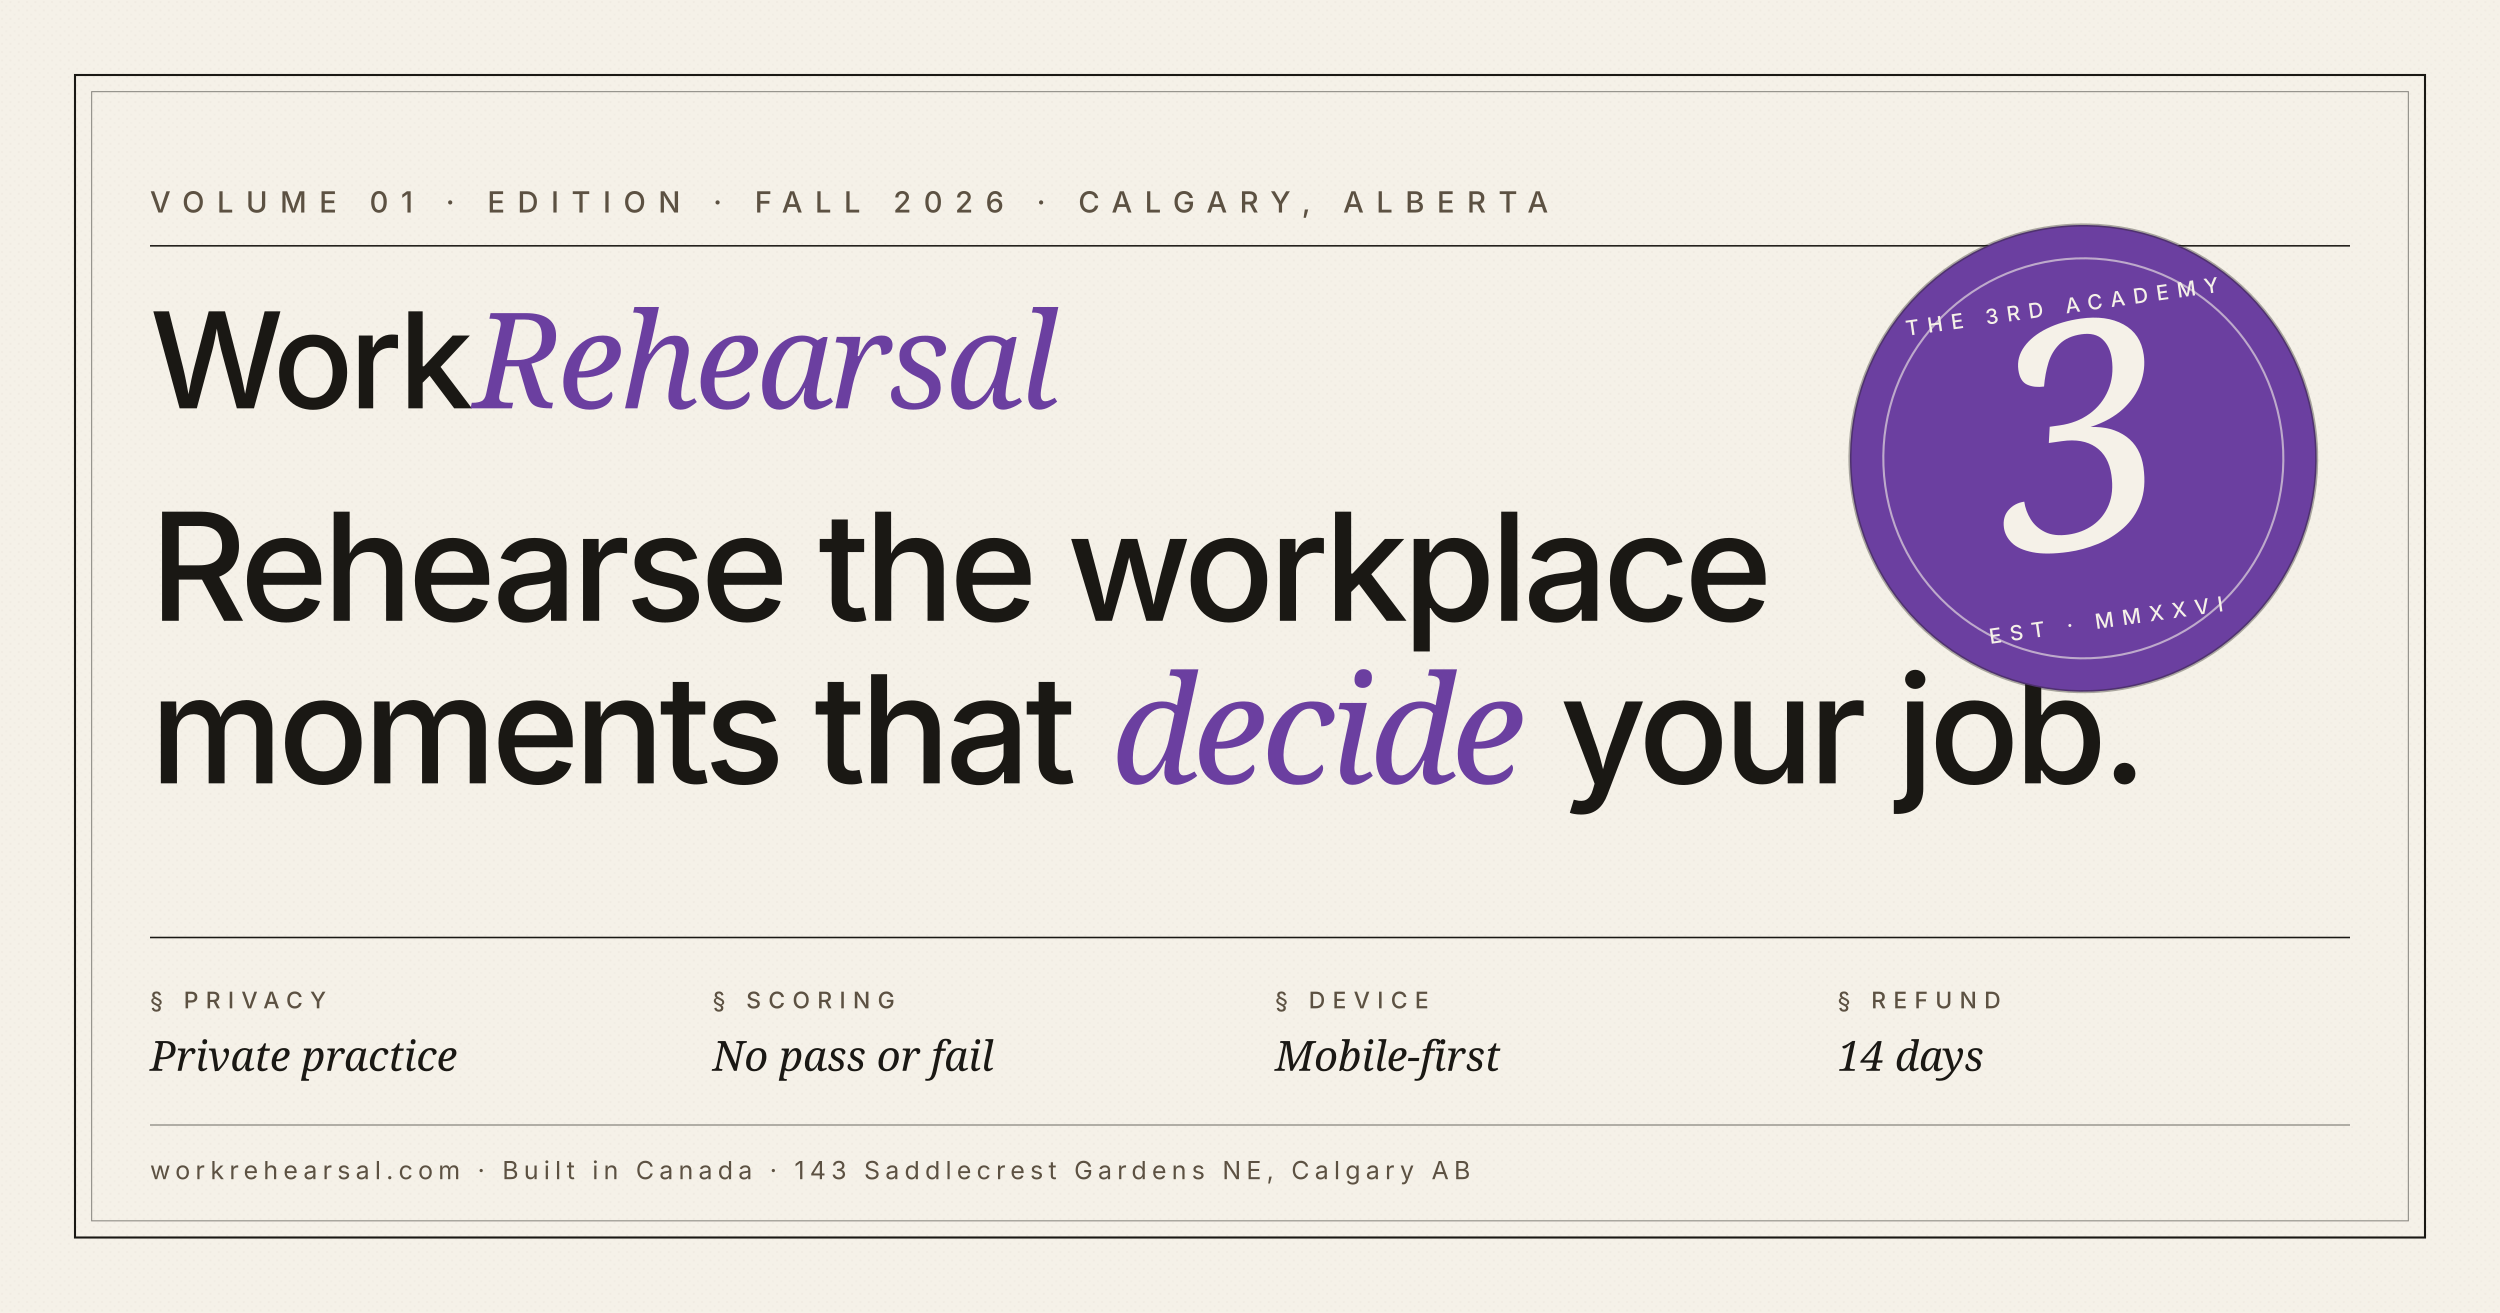
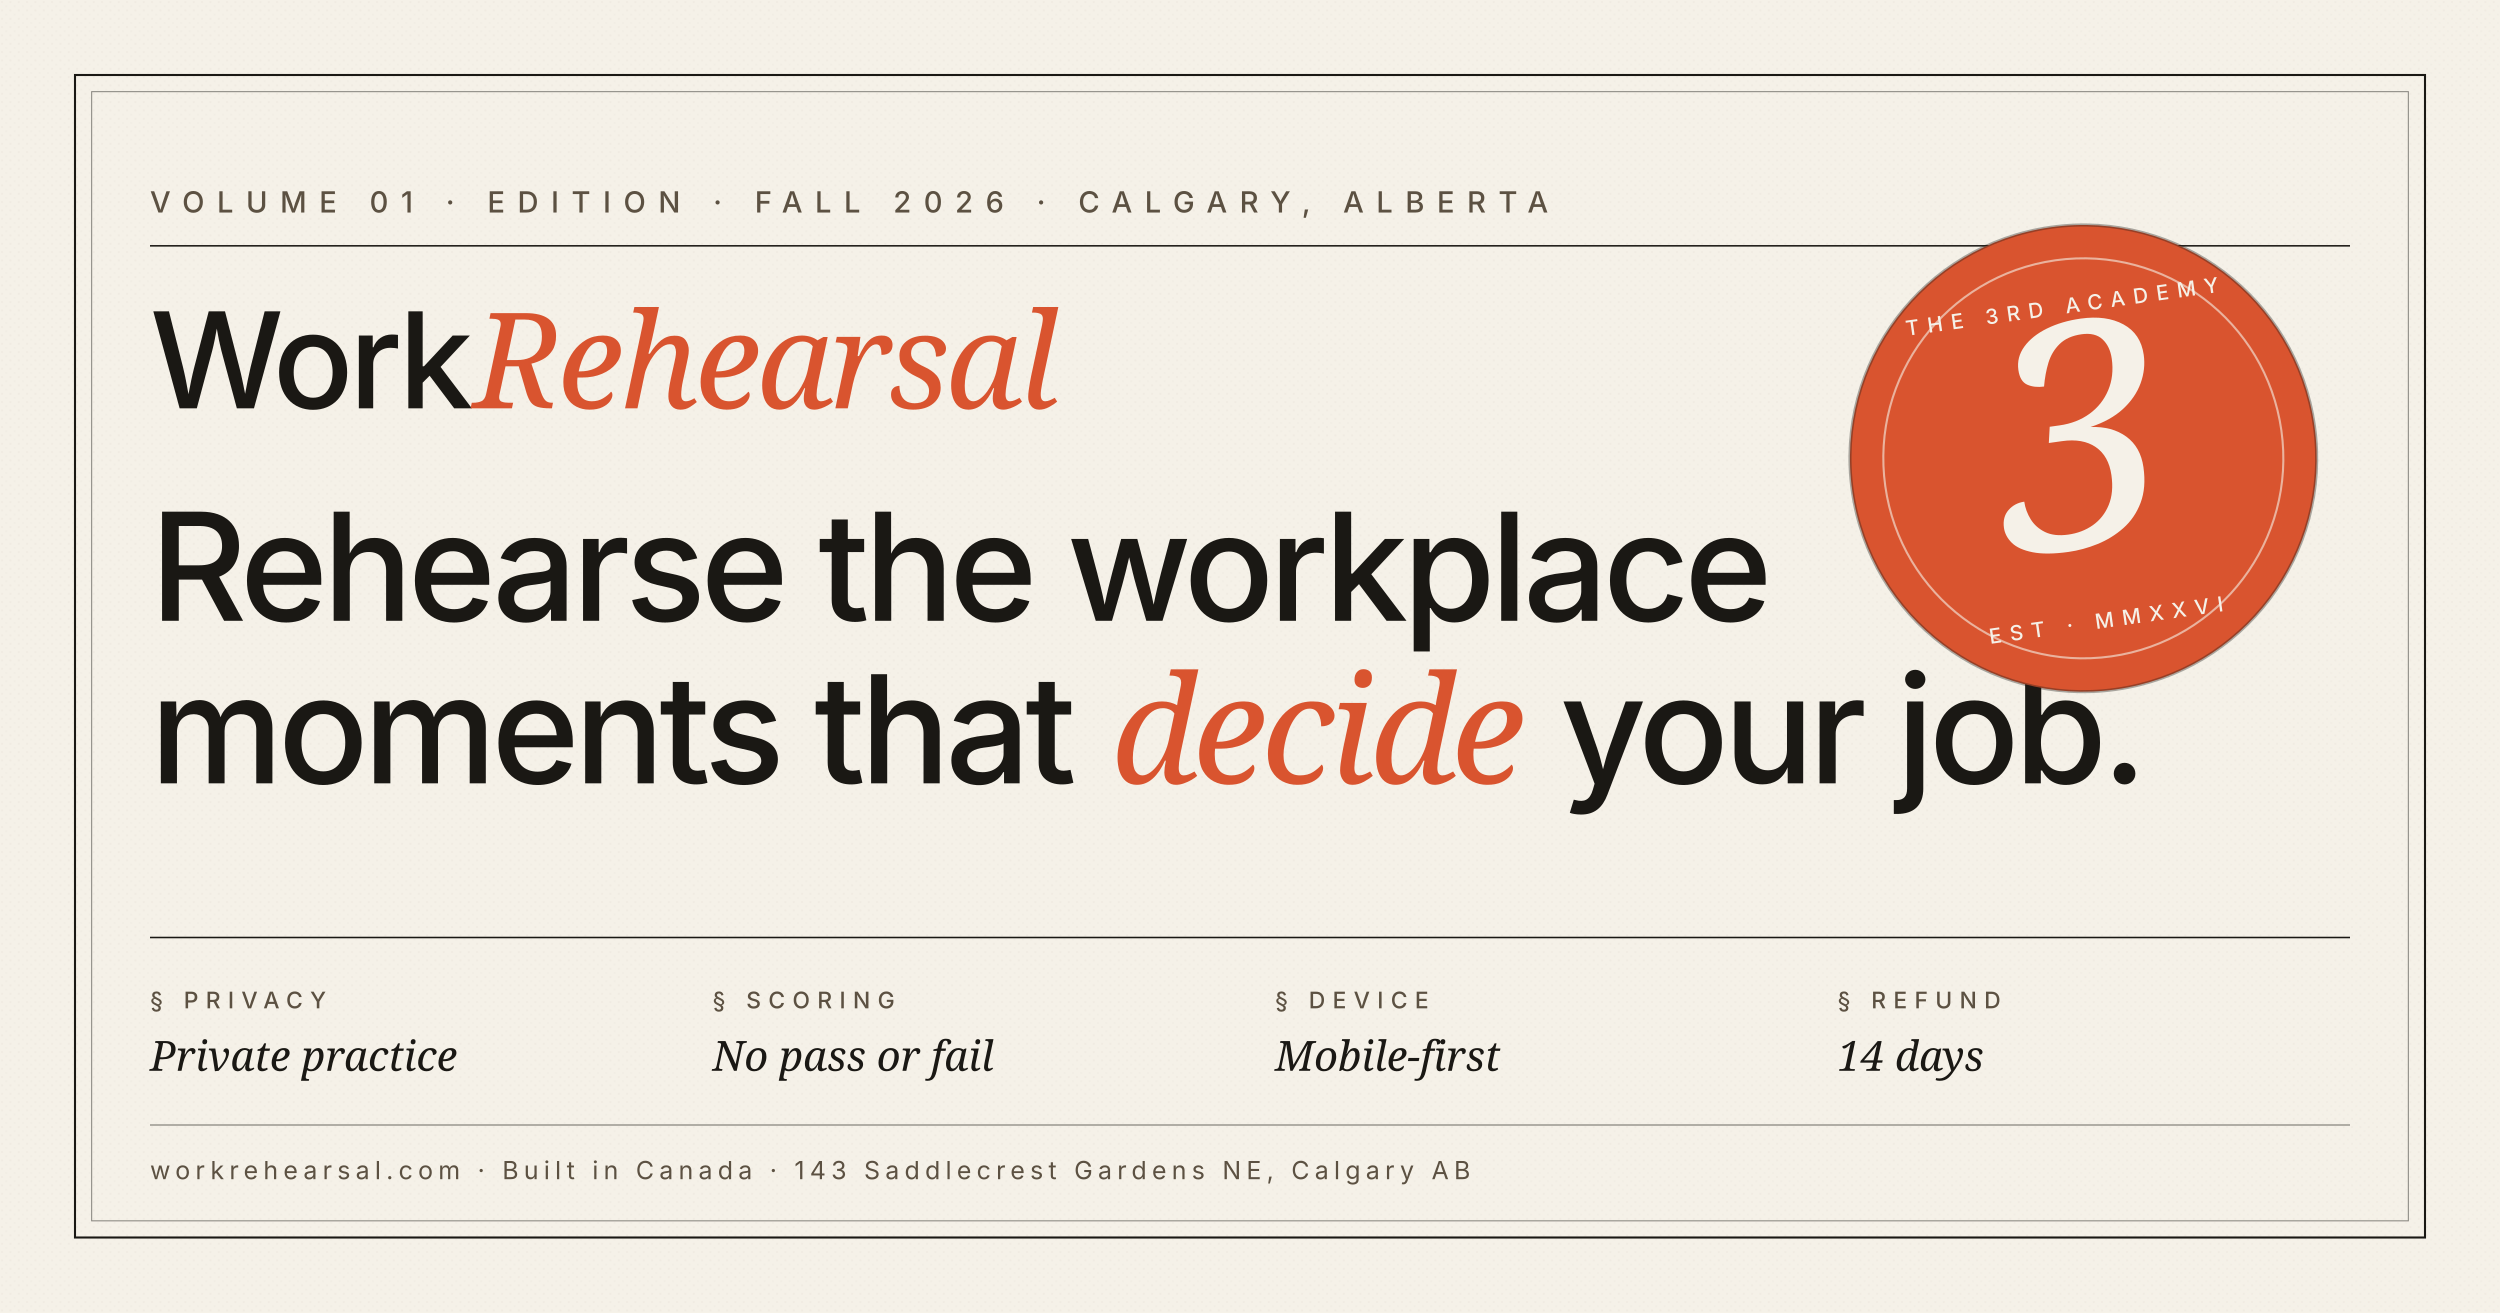
<svg xmlns="http://www.w3.org/2000/svg" viewBox="0 0 1200 630" width="1200" height="630">
  <defs>
    <pattern id="grain" width="4" height="4" patternUnits="userSpaceOnUse">
      <rect width="4" height="4" fill="#F5F1E8" />
      <circle cx="1" cy="1" r="0.4" fill="#1A1814" opacity="0.045" />
      <circle cx="3" cy="3" r="0.35" fill="#1A1814" opacity="0.035" />
    </pattern>
    <linearGradient id="paperShade" x1="0" x2="0" y1="0" y2="1">
      <stop offset="0" stop-color="#F7F2E7" />
      <stop offset="1" stop-color="#EFE7D4" />
    </linearGradient>
  </defs>
  <rect width="1200" height="630" fill="url(#paperShade)" />
  <rect width="1200" height="630" fill="url(#grain)" />
  <rect x="36" y="36" width="1128" height="558" fill="none" stroke="#1A1814" stroke-width="1" />
  <rect x="44" y="44" width="1112" height="542" fill="none" stroke="#1A1814" stroke-width="0.5" opacity="0.5" />
  <g font-family="'Newsreader','Times New Roman',serif" fill="#1A1814">
    <text x="72" y="102" font-size="14" letter-spacing="6" font-family="'Inter',sans-serif" font-weight="500" fill="#5C5142">VOLUME 01 · EDITION · FALL 2026 · CALGARY, ALBERTA</text>
  </g>
  <line x1="72" y1="118" x2="1128" y2="118" stroke="#1A1814" stroke-width="0.75" />
  <g font-family="'Newsreader','Times New Roman',serif" fill="#1A1814">
-     <text x="72" y="196" font-size="64" font-weight="500" font-family="'Inter',sans-serif" letter-spacing="-2">Work<tspan font-family="'Newsreader',serif" font-style="italic" fill="#6B3FA0">Rehearsal</tspan>
+     <text x="72" y="196" font-size="64" font-weight="500" font-family="'Inter',sans-serif" letter-spacing="-2">Work<tspan font-family="'Newsreader',serif" font-style="italic" fill="#D9542F">Rehearsal</tspan>
    </text>
  </g>
  <g font-family="'Inter','Helvetica',sans-serif" fill="#1A1814">
    <text x="72" y="298" font-size="72" font-weight="500" letter-spacing="-2.5">Rehearse the workplace</text>
-     <text x="72" y="376" font-size="72" font-weight="500" letter-spacing="-2.5">moments that <tspan font-family="'Newsreader',serif" font-style="italic" font-weight="400" fill="#6B3FA0">decide</tspan> your job.</text>
+     <text x="72" y="376" font-size="72" font-weight="500" letter-spacing="-2.5">moments that <tspan font-family="'Newsreader',serif" font-style="italic" font-weight="400" fill="#D9542F">decide</tspan> your job.</text>
  </g>
  <g transform="translate(1000 220) rotate(-8)">
-     <circle r="112" fill="#6B3FA0" />
+     <circle r="112" fill="#D9542F" />
    <circle r="112" fill="none" stroke="#1A1814" stroke-width="1.5" opacity="0.35" />
    <circle r="96" fill="none" stroke="#F5F1E8" stroke-width="1" opacity="0.6" />
    <text text-anchor="middle" y="42" font-size="150" font-family="'Newsreader',serif" font-style="italic" font-weight="500" fill="#F5F1E8">3</text>
    <text text-anchor="middle" y="-70" font-size="10" letter-spacing="4" font-family="'Inter',sans-serif" font-weight="500" fill="#F5F1E8">· THE 3RD ACADEMY ·</text>
    <text text-anchor="middle" y="82" font-size="10" letter-spacing="4" font-family="'Inter',sans-serif" font-weight="500" fill="#F5F1E8">EST · MMXXVI</text>
  </g>
  <g font-family="'Inter',sans-serif" fill="#1A1814">
    <line x1="72" y1="450" x2="1128" y2="450" stroke="#1A1814" stroke-width="0.75" />
    <g transform="translate(72 484)">
      <text font-size="11" letter-spacing="3.5" font-weight="500" fill="#5C5142">§ PRIVACY</text>
      <text y="30" font-size="20" font-family="'Newsreader',serif" font-style="italic">Private practice</text>
    </g>
    <g transform="translate(342 484)">
      <text font-size="11" letter-spacing="3.5" font-weight="500" fill="#5C5142">§ SCORING</text>
      <text y="30" font-size="20" font-family="'Newsreader',serif" font-style="italic">No pass or fail</text>
    </g>
    <g transform="translate(612 484)">
      <text font-size="11" letter-spacing="3.5" font-weight="500" fill="#5C5142">§ DEVICE</text>
      <text y="30" font-size="20" font-family="'Newsreader',serif" font-style="italic">Mobile-first</text>
    </g>
    <g transform="translate(882 484)">
      <text font-size="11" letter-spacing="3.5" font-weight="500" fill="#5C5142">§ REFUND</text>
      <text y="30" font-size="20" font-family="'Newsreader',serif" font-style="italic">14 days</text>
    </g>
    <line x1="72" y1="540" x2="1128" y2="540" stroke="#1A1814" stroke-width="0.5" opacity="0.6" />
    <text x="72" y="566" font-size="12" letter-spacing="2.5" fill="#5C5142">workrehearsal.com  ·  Built in Canada  ·  143 Saddlecrest Gardens NE, Calgary AB</text>
  </g>
</svg>
